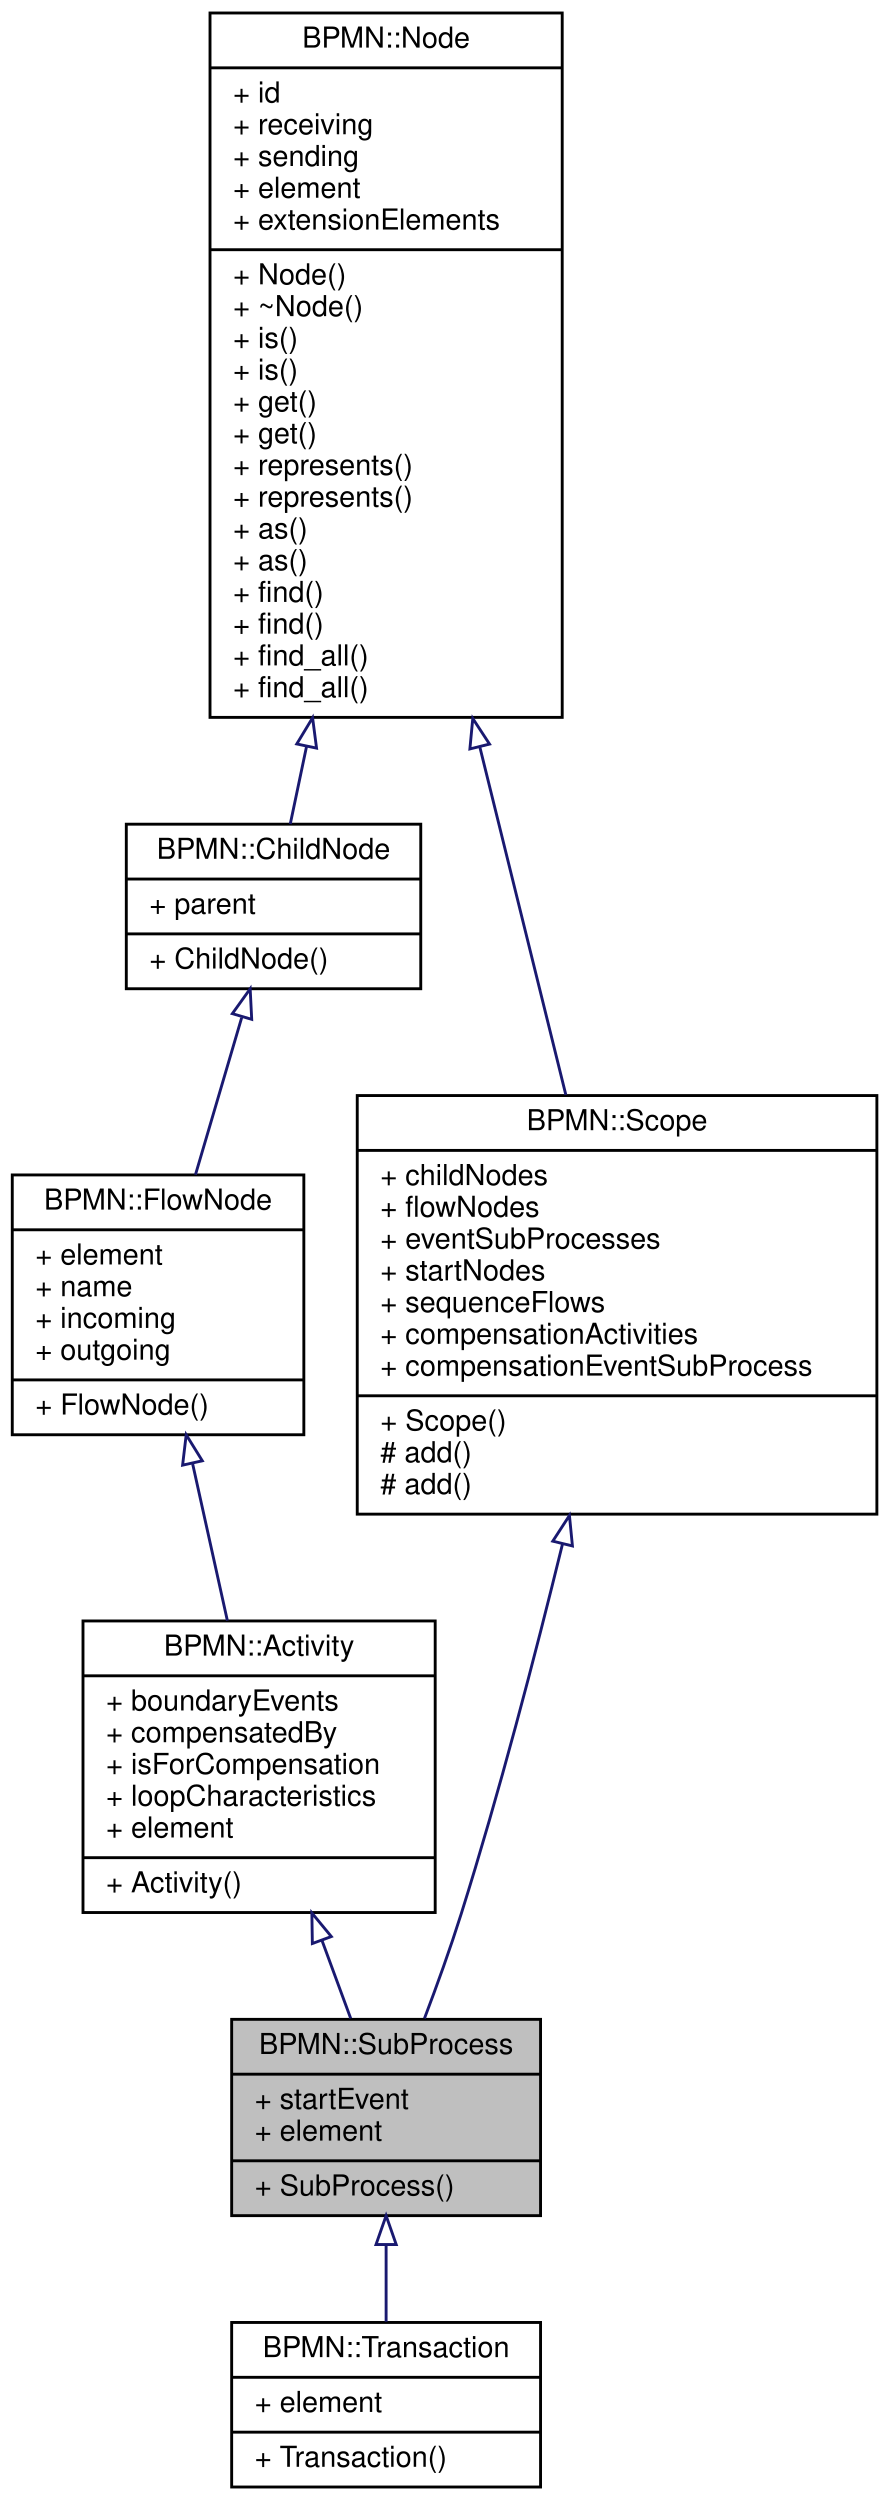
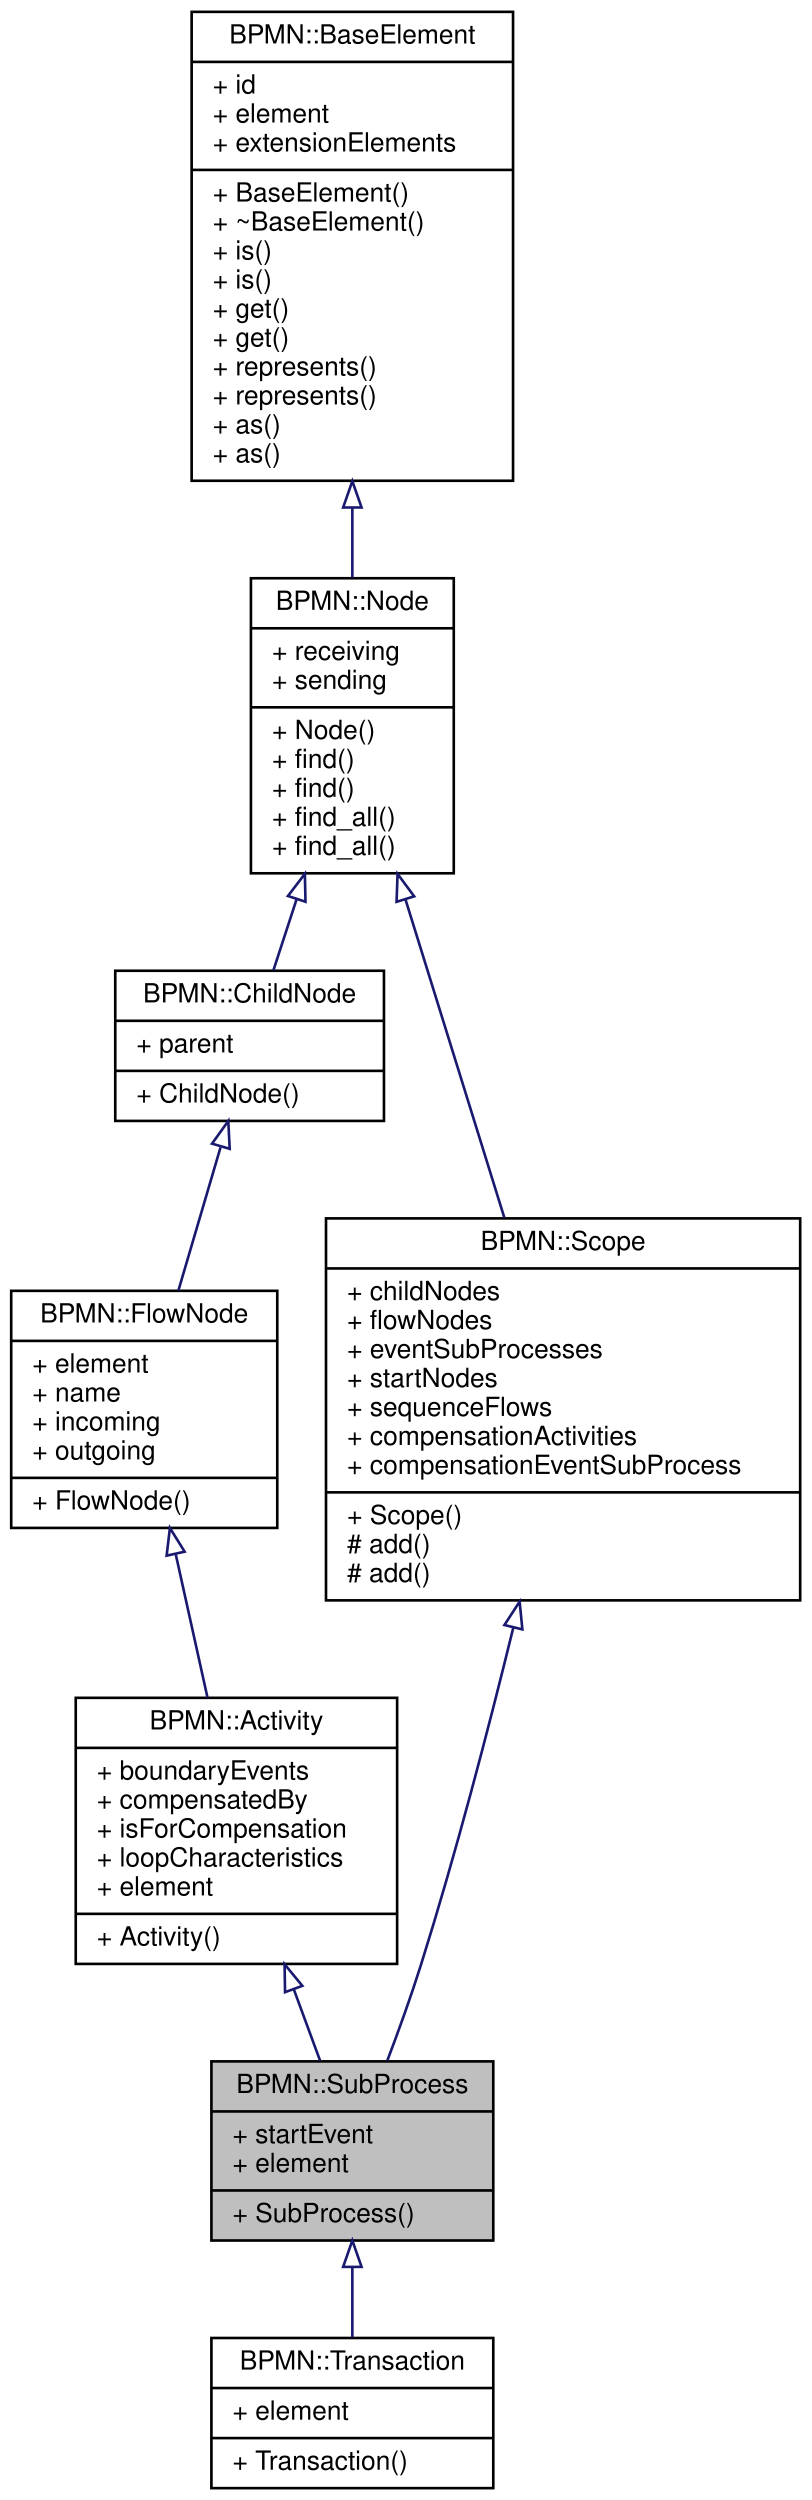
- <svg xmlns="http://www.w3.org/2000/svg" xmlns:xlink="http://www.w3.org/1999/xlink" width="308pt" height="866pt" viewBox="0.00 0.00 307.50 866.00">
-   <g id="graph0" class="graph" transform="scale(1 1) rotate(0) translate(4 862)">
+ <svg xmlns="http://www.w3.org/2000/svg" xmlns:xlink="http://www.w3.org/1999/xlink" width="308pt" height="949pt" viewBox="0.00 0.00 307.50 949.00">
+   <g id="graph0" class="graph" transform="scale(1 1) rotate(0) translate(4 945)">
    <g id="node1" class="node">
      <g id="a_node1">
        <a xlink:title=" ">
          <polygon fill="#bfbfbf" stroke="black" points="76,-94.5 76,-162.5 183,-162.5 183,-94.5 76,-94.5" />
          <text text-anchor="middle" x="129.5" y="-150.5" font-family="Helvetica,sans-Serif" font-size="10.00">BPMN::SubProcess</text>
          <polyline fill="none" stroke="black" points="76,-143.5 183,-143.5 " />
          <text text-anchor="start" x="84" y="-131.5" font-family="Helvetica,sans-Serif" font-size="10.00">+ startEvent</text>
          <text text-anchor="start" x="84" y="-120.5" font-family="Helvetica,sans-Serif" font-size="10.00">+ element</text>
          <polyline fill="none" stroke="black" points="76,-113.5 183,-113.5 " />
          <text text-anchor="start" x="84" y="-101.5" font-family="Helvetica,sans-Serif" font-size="10.00">+ SubProcess()</text>
        </a>
      </g>
    </g>
-     <g id="node7" class="node">
-       <g id="a_node7">
+     <g id="node8" class="node">
+       <g id="a_node8">
        <a xlink:href="classBPMN_1_1Transaction.html" target="_top" xlink:title=" ">
          <polygon fill="none" stroke="black" points="76,-0.5 76,-57.5 183,-57.5 183,-0.5 76,-0.5" />
          <text text-anchor="middle" x="129.5" y="-45.5" font-family="Helvetica,sans-Serif" font-size="10.00">BPMN::Transaction</text>
          <polyline fill="none" stroke="black" points="76,-38.5 183,-38.5 " />
          <text text-anchor="start" x="84" y="-26.5" font-family="Helvetica,sans-Serif" font-size="10.00">+ element</text>
          <polyline fill="none" stroke="black" points="76,-19.5 183,-19.5 " />
          <text text-anchor="start" x="84" y="-7.5" font-family="Helvetica,sans-Serif" font-size="10.00">+ Transaction()</text>
        </a>
      </g>
    </g>
-     <g id="edge7" class="edge">
+     <g id="edge8" class="edge">
      <path fill="none" stroke="midnightblue" d="M129.5,-84.45C129.5,-75.4 129.5,-66.09 129.5,-57.78" />
      <polygon fill="none" stroke="midnightblue" points="126,-84.49 129.5,-94.49 133,-84.49 126,-84.49" />
    </g>
    <g id="node2" class="node">
      <g id="a_node2">
        <a xlink:href="classBPMN_1_1Activity.html" target="_top" xlink:title=" ">
          <polygon fill="none" stroke="black" points="24.5,-199.5 24.5,-300.5 146.5,-300.5 146.5,-199.5 24.5,-199.5" />
          <text text-anchor="middle" x="85.5" y="-288.5" font-family="Helvetica,sans-Serif" font-size="10.00">BPMN::Activity</text>
          <polyline fill="none" stroke="black" points="24.5,-281.5 146.5,-281.5 " />
          <text text-anchor="start" x="32.5" y="-269.5" font-family="Helvetica,sans-Serif" font-size="10.00">+ boundaryEvents</text>
          <text text-anchor="start" x="32.5" y="-258.5" font-family="Helvetica,sans-Serif" font-size="10.00">+ compensatedBy</text>
          <text text-anchor="start" x="32.5" y="-247.5" font-family="Helvetica,sans-Serif" font-size="10.00">+ isForCompensation</text>
          <text text-anchor="start" x="32.5" y="-236.5" font-family="Helvetica,sans-Serif" font-size="10.00">+ loopCharacteristics</text>
          <text text-anchor="start" x="32.5" y="-225.5" font-family="Helvetica,sans-Serif" font-size="10.00">+ element</text>
          <polyline fill="none" stroke="black" points="24.5,-218.5 146.5,-218.5 " />
          <text text-anchor="start" x="32.5" y="-206.5" font-family="Helvetica,sans-Serif" font-size="10.00">+ Activity()</text>
        </a>
      </g>
    </g>
    <g id="edge1" class="edge">
      <path fill="none" stroke="midnightblue" d="M107.31,-189.76C110.72,-180.5 114.14,-171.23 117.23,-162.83" />
      <polygon fill="none" stroke="midnightblue" points="103.95,-188.77 103.78,-199.36 110.52,-191.18 103.95,-188.77" />
    </g>
    <g id="node3" class="node">
      <g id="a_node3">
        <a xlink:href="classBPMN_1_1FlowNode.html" target="_top" xlink:title="Base class for BPMN elements that may contain incoming and outgoing sequence flows.">
          <polygon fill="none" stroke="black" points="0,-365 0,-455 101,-455 101,-365 0,-365" />
          <text text-anchor="middle" x="50.5" y="-443" font-family="Helvetica,sans-Serif" font-size="10.00">BPMN::FlowNode</text>
          <polyline fill="none" stroke="black" points="0,-436 101,-436 " />
          <text text-anchor="start" x="8" y="-424" font-family="Helvetica,sans-Serif" font-size="10.00">+ element</text>
          <text text-anchor="start" x="8" y="-413" font-family="Helvetica,sans-Serif" font-size="10.00">+ name</text>
          <text text-anchor="start" x="8" y="-402" font-family="Helvetica,sans-Serif" font-size="10.00">+ incoming</text>
          <text text-anchor="start" x="8" y="-391" font-family="Helvetica,sans-Serif" font-size="10.00">+ outgoing</text>
          <polyline fill="none" stroke="black" points="0,-384 101,-384 " />
          <text text-anchor="start" x="8" y="-372" font-family="Helvetica,sans-Serif" font-size="10.00">+ FlowNode()</text>
        </a>
      </g>
    </g>
    <g id="edge2" class="edge">
      <path fill="none" stroke="midnightblue" d="M62.49,-354.87C66.39,-337.28 70.69,-317.86 74.51,-300.62" />
      <polygon fill="none" stroke="midnightblue" points="59,-354.47 60.25,-364.99 65.83,-355.98 59,-354.47" />
    </g>
    <g id="node4" class="node">
      <g id="a_node4">
        <a xlink:href="classBPMN_1_1ChildNode.html" target="_top" xlink:title="Base class for BPMN elements within a Scope.">
          <polygon fill="none" stroke="black" points="39.5,-519.5 39.5,-576.5 141.5,-576.5 141.5,-519.5 39.5,-519.5" />
          <text text-anchor="middle" x="90.5" y="-564.5" font-family="Helvetica,sans-Serif" font-size="10.00">BPMN::ChildNode</text>
          <polyline fill="none" stroke="black" points="39.5,-557.5 141.5,-557.5 " />
          <text text-anchor="start" x="47.5" y="-545.5" font-family="Helvetica,sans-Serif" font-size="10.00">+ parent</text>
          <polyline fill="none" stroke="black" points="39.5,-538.5 141.5,-538.5 " />
          <text text-anchor="start" x="47.5" y="-526.5" font-family="Helvetica,sans-Serif" font-size="10.00">+ ChildNode()</text>
        </a>
      </g>
    </g>
    <g id="edge3" class="edge">
      <path fill="none" stroke="midnightblue" d="M79.46,-509.45C74.5,-492.61 68.63,-472.63 63.46,-455.08" />
      <polygon fill="none" stroke="midnightblue" points="76.23,-510.87 82.41,-519.48 82.94,-508.9 76.23,-510.87" />
    </g>
    <g id="node5" class="node">
      <g id="a_node5">
-         <a xlink:href="classBPMN_1_1Node.html" target="_top" xlink:title="Base class for all elements in a BPMN model.">
-           <polygon fill="none" stroke="black" points="68.5,-613.5 68.5,-857.5 190.5,-857.5 190.5,-613.5 68.5,-613.5" />
-           <text text-anchor="middle" x="129.5" y="-845.5" font-family="Helvetica,sans-Serif" font-size="10.00">BPMN::Node</text>
-           <polyline fill="none" stroke="black" points="68.5,-838.5 190.5,-838.5 " />
-           <text text-anchor="start" x="76.5" y="-826.5" font-family="Helvetica,sans-Serif" font-size="10.00">+ id</text>
-           <text text-anchor="start" x="76.5" y="-815.5" font-family="Helvetica,sans-Serif" font-size="10.00">+ receiving</text>
-           <text text-anchor="start" x="76.5" y="-804.5" font-family="Helvetica,sans-Serif" font-size="10.00">+ sending</text>
-           <text text-anchor="start" x="76.5" y="-793.5" font-family="Helvetica,sans-Serif" font-size="10.00">+ element</text>
-           <text text-anchor="start" x="76.5" y="-782.5" font-family="Helvetica,sans-Serif" font-size="10.00">+ extensionElements</text>
-           <polyline fill="none" stroke="black" points="68.5,-775.5 190.5,-775.5 " />
-           <text text-anchor="start" x="76.5" y="-763.5" font-family="Helvetica,sans-Serif" font-size="10.00">+ Node()</text>
-           <text text-anchor="start" x="76.5" y="-752.5" font-family="Helvetica,sans-Serif" font-size="10.00">+ ~Node()</text>
-           <text text-anchor="start" x="76.5" y="-741.5" font-family="Helvetica,sans-Serif" font-size="10.00">+ is()</text>
-           <text text-anchor="start" x="76.5" y="-730.5" font-family="Helvetica,sans-Serif" font-size="10.00">+ is()</text>
-           <text text-anchor="start" x="76.5" y="-719.5" font-family="Helvetica,sans-Serif" font-size="10.00">+ get()</text>
-           <text text-anchor="start" x="76.5" y="-708.5" font-family="Helvetica,sans-Serif" font-size="10.00">+ get()</text>
-           <text text-anchor="start" x="76.5" y="-697.5" font-family="Helvetica,sans-Serif" font-size="10.00">+ represents()</text>
-           <text text-anchor="start" x="76.5" y="-686.5" font-family="Helvetica,sans-Serif" font-size="10.00">+ represents()</text>
-           <text text-anchor="start" x="76.5" y="-675.5" font-family="Helvetica,sans-Serif" font-size="10.00">+ as()</text>
-           <text text-anchor="start" x="76.5" y="-664.5" font-family="Helvetica,sans-Serif" font-size="10.00">+ as()</text>
-           <text text-anchor="start" x="76.5" y="-653.5" font-family="Helvetica,sans-Serif" font-size="10.00">+ find()</text>
-           <text text-anchor="start" x="76.5" y="-642.5" font-family="Helvetica,sans-Serif" font-size="10.00">+ find()</text>
-           <text text-anchor="start" x="76.5" y="-631.5" font-family="Helvetica,sans-Serif" font-size="10.00">+ find_all()</text>
-           <text text-anchor="start" x="76.5" y="-620.5" font-family="Helvetica,sans-Serif" font-size="10.00">+ find_all()</text>
+         <a xlink:href="classBPMN_1_1Node.html" target="_top" xlink:title="Base class for all nodes in a BPMN model.">
+           <polygon fill="none" stroke="black" points="91,-613.5 91,-725.5 168,-725.5 168,-613.5 91,-613.5" />
+           <text text-anchor="middle" x="129.5" y="-713.5" font-family="Helvetica,sans-Serif" font-size="10.00">BPMN::Node</text>
+           <polyline fill="none" stroke="black" points="91,-706.5 168,-706.5 " />
+           <text text-anchor="start" x="99" y="-694.5" font-family="Helvetica,sans-Serif" font-size="10.00">+ receiving</text>
+           <text text-anchor="start" x="99" y="-683.5" font-family="Helvetica,sans-Serif" font-size="10.00">+ sending</text>
+           <polyline fill="none" stroke="black" points="91,-676.5 168,-676.5 " />
+           <text text-anchor="start" x="99" y="-664.5" font-family="Helvetica,sans-Serif" font-size="10.00">+ Node()</text>
+           <text text-anchor="start" x="99" y="-653.5" font-family="Helvetica,sans-Serif" font-size="10.00">+ find()</text>
+           <text text-anchor="start" x="99" y="-642.5" font-family="Helvetica,sans-Serif" font-size="10.00">+ find()</text>
+           <text text-anchor="start" x="99" y="-631.5" font-family="Helvetica,sans-Serif" font-size="10.00">+ find_all()</text>
+           <text text-anchor="start" x="99" y="-620.5" font-family="Helvetica,sans-Serif" font-size="10.00">+ find_all()</text>
        </a>
      </g>
    </g>
    <g id="edge4" class="edge">
-       <path fill="none" stroke="midnightblue" d="M101.92,-603.34C99.86,-593.53 97.95,-584.42 96.3,-576.57" />
-       <polygon fill="none" stroke="midnightblue" points="98.55,-604.29 104.03,-613.36 105.4,-602.85 98.55,-604.29" />
+       <path fill="none" stroke="midnightblue" d="M108.37,-603.74C105.25,-594.21 102.2,-584.84 99.52,-576.63" />
+       <polygon fill="none" stroke="midnightblue" points="105.05,-604.88 111.48,-613.3 111.71,-602.7 105.05,-604.88" />
    </g>
-     <g id="node6" class="node">
-       <g id="a_node6">
+     <g id="node7" class="node">
+       <g id="a_node7">
        <a xlink:href="classBPMN_1_1Scope.html" target="_top" xlink:title="Base class for BPMN elements that may contain a ChildNode elements.">
          <polygon fill="none" stroke="black" points="119.5,-337.5 119.5,-482.5 299.5,-482.5 299.5,-337.5 119.5,-337.5" />
          <text text-anchor="middle" x="209.5" y="-470.5" font-family="Helvetica,sans-Serif" font-size="10.00">BPMN::Scope</text>
          <polyline fill="none" stroke="black" points="119.5,-463.5 299.5,-463.5 " />
          <text text-anchor="start" x="127.5" y="-451.5" font-family="Helvetica,sans-Serif" font-size="10.00">+ childNodes</text>
          <text text-anchor="start" x="127.5" y="-440.5" font-family="Helvetica,sans-Serif" font-size="10.00">+ flowNodes</text>
          <text text-anchor="start" x="127.5" y="-429.5" font-family="Helvetica,sans-Serif" font-size="10.00">+ eventSubProcesses</text>
          <text text-anchor="start" x="127.5" y="-418.5" font-family="Helvetica,sans-Serif" font-size="10.00">+ startNodes</text>
          <text text-anchor="start" x="127.5" y="-407.5" font-family="Helvetica,sans-Serif" font-size="10.00">+ sequenceFlows</text>
          <text text-anchor="start" x="127.5" y="-396.5" font-family="Helvetica,sans-Serif" font-size="10.00">+ compensationActivities</text>
          <text text-anchor="start" x="127.5" y="-385.5" font-family="Helvetica,sans-Serif" font-size="10.00">+ compensationEventSubProcess</text>
          <polyline fill="none" stroke="black" points="119.5,-378.5 299.5,-378.5 " />
          <text text-anchor="start" x="127.5" y="-366.5" font-family="Helvetica,sans-Serif" font-size="10.00">+ Scope()</text>
          <text text-anchor="start" x="127.5" y="-355.5" font-family="Helvetica,sans-Serif" font-size="10.00"># add()</text>
          <text text-anchor="start" x="127.5" y="-344.5" font-family="Helvetica,sans-Serif" font-size="10.00"># add()</text>
        </a>
      </g>
    </g>
-     <g id="edge6" class="edge">
-       <path fill="none" stroke="midnightblue" d="M161.95,-603.28C172.13,-562.1 182.99,-518.18 191.76,-482.73" />
-       <polygon fill="none" stroke="midnightblue" points="158.52,-602.57 159.52,-613.12 165.32,-604.25 158.52,-602.57" />
+     <g id="edge7" class="edge">
+       <path fill="none" stroke="midnightblue" d="M149.65,-603.63C161.09,-566.82 175.42,-520.69 187.19,-482.79" />
+       <polygon fill="none" stroke="midnightblue" points="146.29,-602.67 146.66,-613.26 152.97,-604.75 146.29,-602.67" />
+     </g>
+     <g id="node6" class="node">
+       <g id="a_node6">
+         <a xlink:href="classBPMN_1_1BaseElement.html" target="_top" xlink:title="Base class for all elements in a BPMN model.">
+           <polygon fill="none" stroke="black" points="68.5,-762.5 68.5,-940.5 190.5,-940.5 190.5,-762.5 68.5,-762.5" />
+           <text text-anchor="middle" x="129.5" y="-928.5" font-family="Helvetica,sans-Serif" font-size="10.00">BPMN::BaseElement</text>
+           <polyline fill="none" stroke="black" points="68.5,-921.5 190.5,-921.5 " />
+           <text text-anchor="start" x="76.5" y="-909.5" font-family="Helvetica,sans-Serif" font-size="10.00">+ id</text>
+           <text text-anchor="start" x="76.5" y="-898.5" font-family="Helvetica,sans-Serif" font-size="10.00">+ element</text>
+           <text text-anchor="start" x="76.5" y="-887.5" font-family="Helvetica,sans-Serif" font-size="10.00">+ extensionElements</text>
+           <polyline fill="none" stroke="black" points="68.5,-880.5 190.5,-880.5 " />
+           <text text-anchor="start" x="76.5" y="-868.5" font-family="Helvetica,sans-Serif" font-size="10.00">+ BaseElement()</text>
+           <text text-anchor="start" x="76.5" y="-857.5" font-family="Helvetica,sans-Serif" font-size="10.00">+ ~BaseElement()</text>
+           <text text-anchor="start" x="76.5" y="-846.5" font-family="Helvetica,sans-Serif" font-size="10.00">+ is()</text>
+           <text text-anchor="start" x="76.5" y="-835.5" font-family="Helvetica,sans-Serif" font-size="10.00">+ is()</text>
+           <text text-anchor="start" x="76.5" y="-824.5" font-family="Helvetica,sans-Serif" font-size="10.00">+ get()</text>
+           <text text-anchor="start" x="76.5" y="-813.5" font-family="Helvetica,sans-Serif" font-size="10.00">+ get()</text>
+           <text text-anchor="start" x="76.5" y="-802.5" font-family="Helvetica,sans-Serif" font-size="10.00">+ represents()</text>
+           <text text-anchor="start" x="76.5" y="-791.5" font-family="Helvetica,sans-Serif" font-size="10.00">+ represents()</text>
+           <text text-anchor="start" x="76.5" y="-780.5" font-family="Helvetica,sans-Serif" font-size="10.00">+ as()</text>
+           <text text-anchor="start" x="76.5" y="-769.5" font-family="Helvetica,sans-Serif" font-size="10.00">+ as()</text>
+         </a>
+       </g>
    </g>
    <g id="edge5" class="edge">
+       <path fill="none" stroke="midnightblue" d="M129.5,-752.12C129.5,-743.1 129.5,-734.18 129.5,-725.75" />
+       <polygon fill="none" stroke="midnightblue" points="126,-752.35 129.5,-762.35 133,-752.35 126,-752.35" />
+     </g>
+     <g id="edge6" class="edge">
      <path fill="none" stroke="midnightblue" d="M190.63,-327.27C181.05,-288.18 168.68,-240.88 155.5,-199 151.75,-187.08 147.11,-174.21 142.79,-162.83" />
      <polygon fill="none" stroke="midnightblue" points="187.23,-328.14 193,-337.03 194.04,-326.48 187.23,-328.14" />
    </g>
  </g>
</svg>
